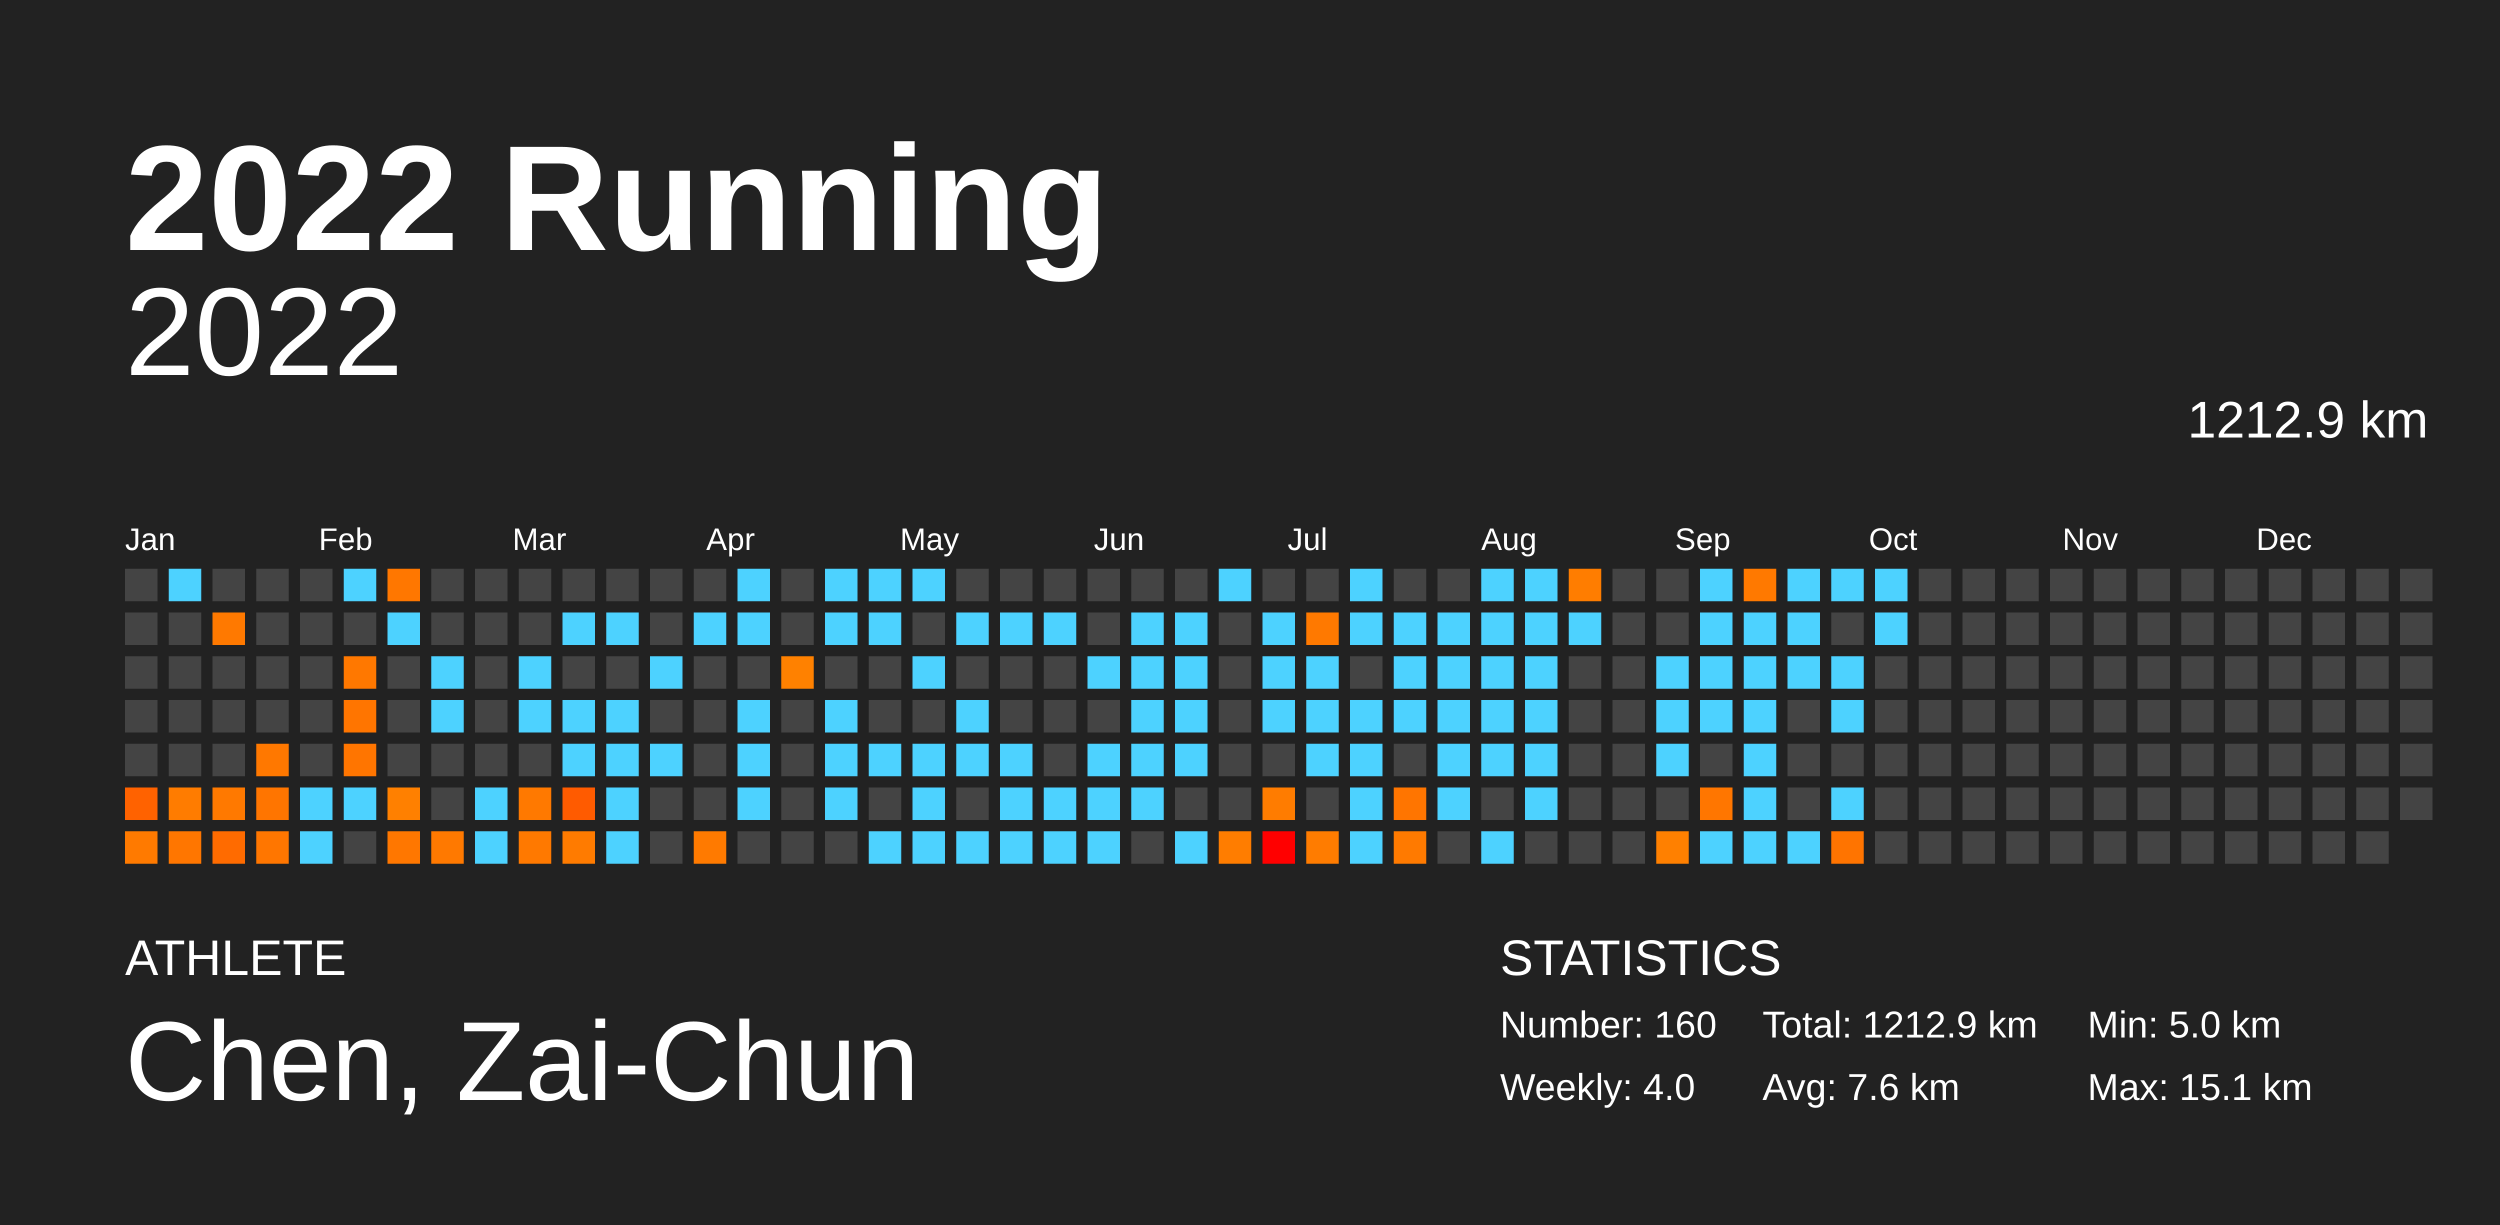
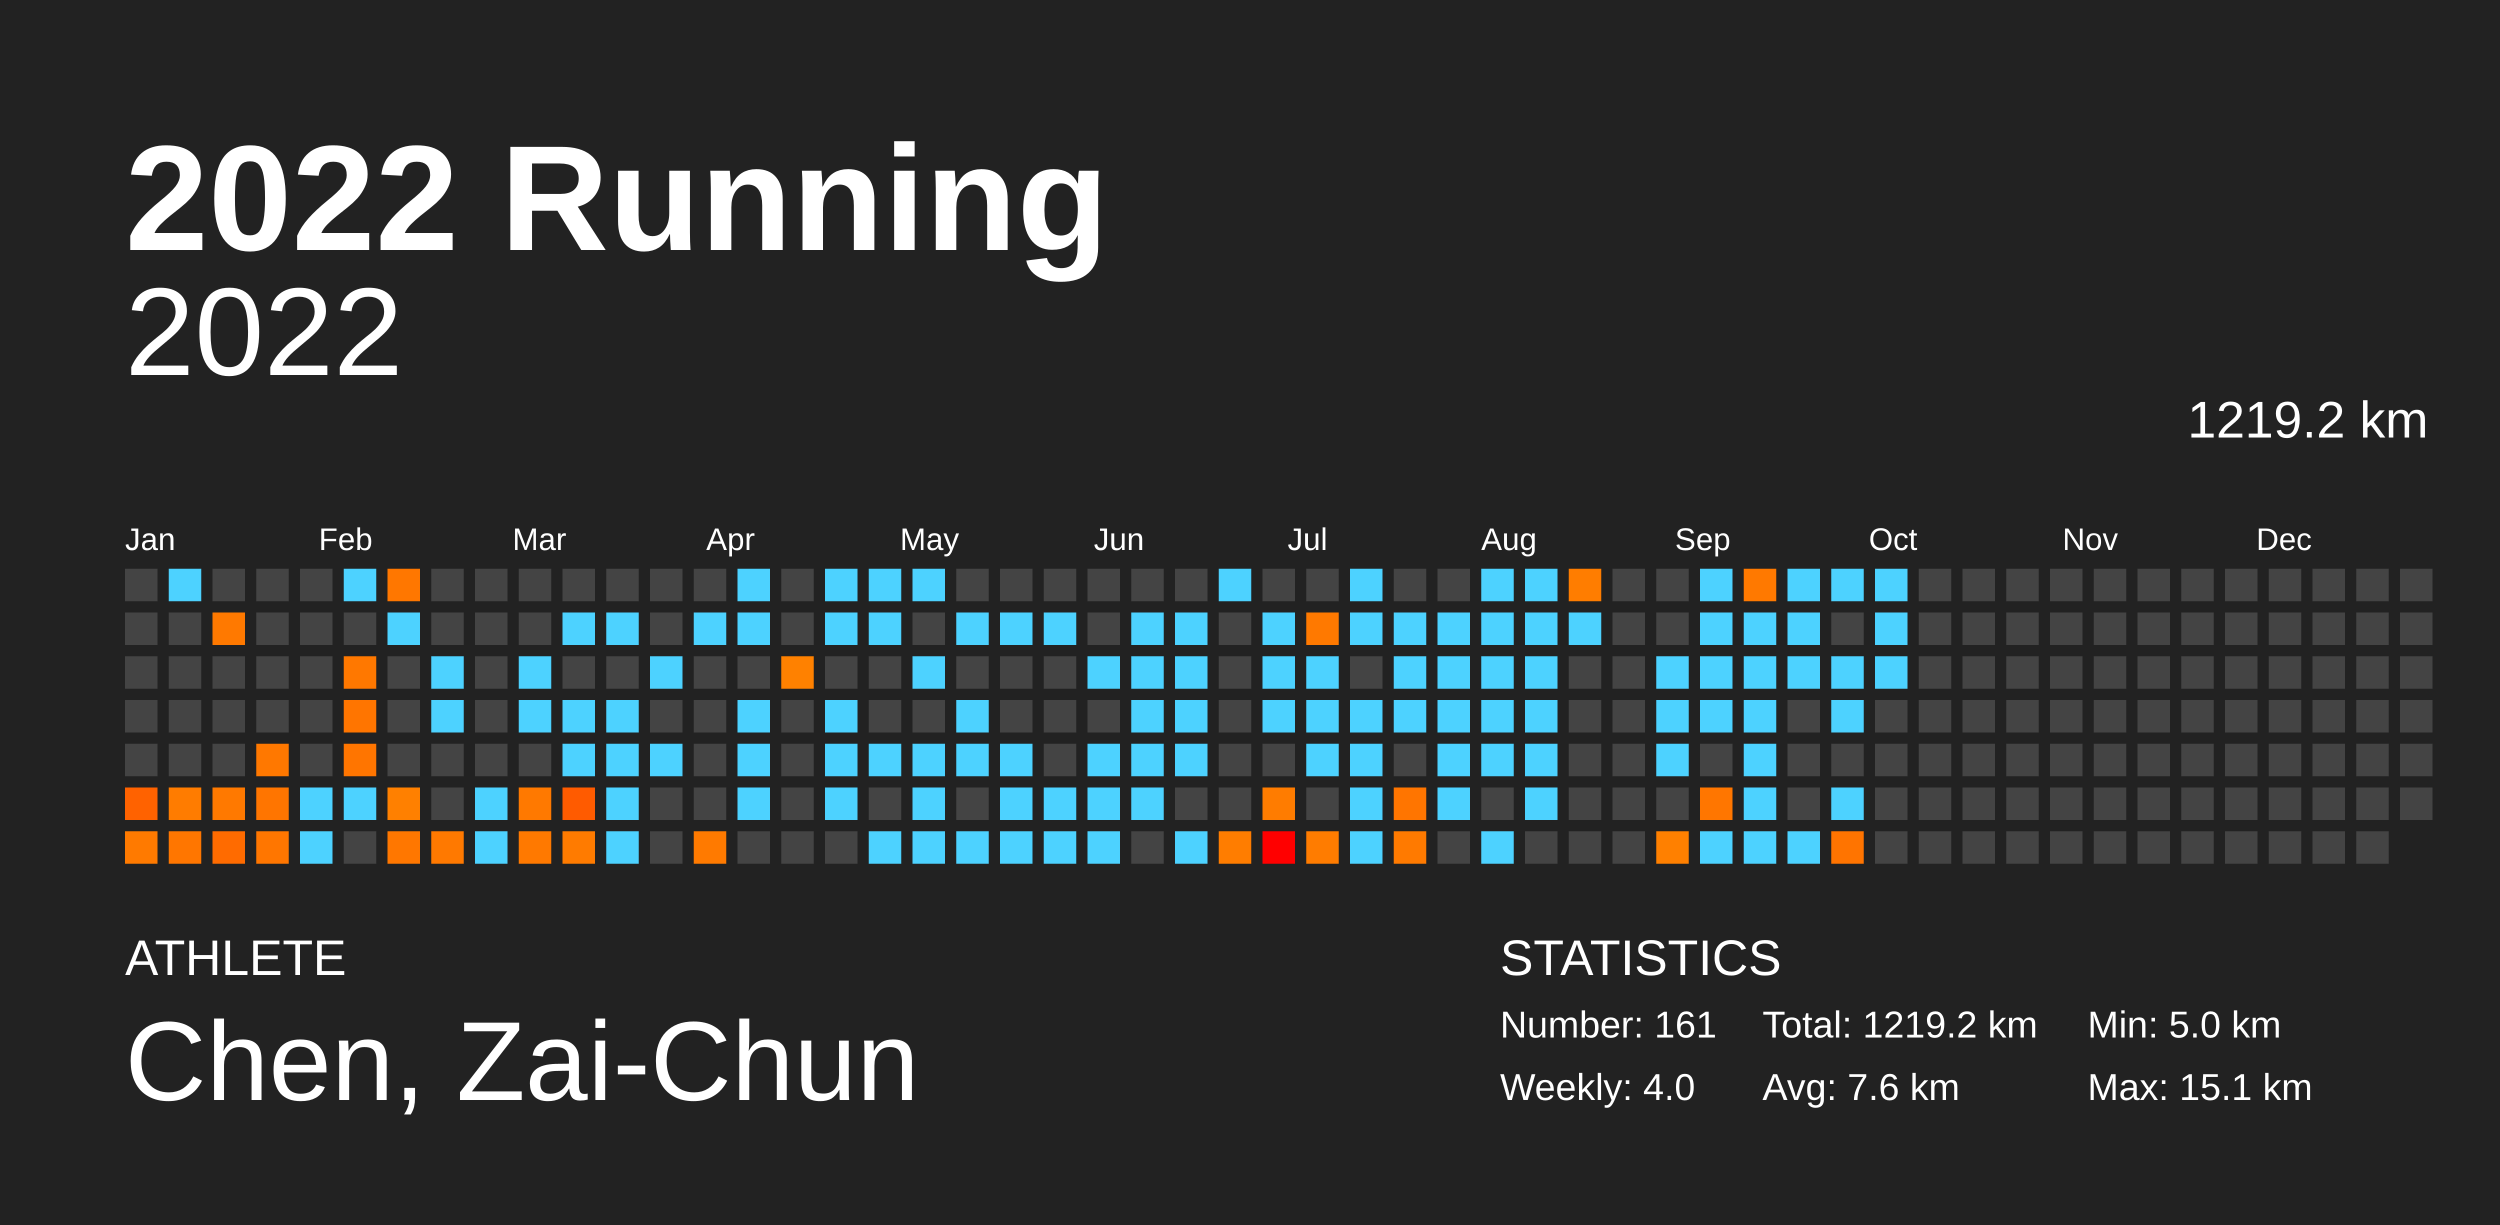
<svg xmlns="http://www.w3.org/2000/svg" baseProfile="full" height="98mm" version="1.1" viewBox="0,0,200,98" width="200mm">
  <defs />
  <rect fill="#222222" height="98" width="200" x="0" y="0" />
  <text fill="#FFFFFF" style="font-size:12px; font-family:Arial; font-weight:bold;" x="10" y="20">2022 Running</text>
  <text fill="#FFFFFF" style="font-size:4px; font-family:Arial" x="10" y="78">ATHLETE</text>
  <text fill="#FFFFFF" style="font-size:9px; font-family:Arial" x="10" y="88">Chen, Zai-Chun</text>
  <text fill="#FFFFFF" style="font-size:4px; font-family:Arial" x="120" y="78">STATISTICS</text>
-   <text fill="#FFFFFF" style="font-size:3px; font-family:Arial" x="120" y="83">Number: 160</text>
+   <text fill="#FFFFFF" style="font-size:3px; font-family:Arial" x="120" y="83">Number: 161</text>
  <text fill="#FFFFFF" style="font-size:3px; font-family:Arial" x="120" y="88">Weekly: 4.0</text>
-   <text fill="#FFFFFF" style="font-size:3px; font-family:Arial" x="141" y="83">Total: 1212.9 km</text>
+   <text fill="#FFFFFF" style="font-size:3px; font-family:Arial" x="141" y="83">Total: 1219.2 km</text>
  <text fill="#FFFFFF" style="font-size:3px; font-family:Arial" x="141" y="88">Avg: 7.6 km</text>
  <text fill="#FFFFFF" style="font-size:3px; font-family:Arial" x="167" y="83">Min: 5.0 km</text>
  <text fill="#FFFFFF" style="font-size:3px; font-family:Arial" x="167" y="88">Max: 15.1 km</text>
  <text alignment-baseline="hanging" fill="#FFFFFF" style="font-size:10.0px; font-family:Arial;" x="10" y="30">2022</text>
-   <text alignment-baseline="hanging" fill="#FFFFFF" style="font-size:4.125px; font-family:Arial;" x="175" y="35">1212.9 km</text>
+   <text alignment-baseline="hanging" fill="#FFFFFF" style="font-size:4.125px; font-family:Arial;" x="175" y="35">1219.2 km</text>
  <text fill="#FFFFFF" style="font-size:2.5px; font-family:Arial" x="10.0" y="44">Jan</text>
  <text fill="#FFFFFF" style="font-size:2.5px; font-family:Arial" x="25.5" y="44">Feb</text>
  <text fill="#FFFFFF" style="font-size:2.5px; font-family:Arial" x="41.0" y="44">Mar</text>
  <text fill="#FFFFFF" style="font-size:2.5px; font-family:Arial" x="56.5" y="44">Apr</text>
  <text fill="#FFFFFF" style="font-size:2.5px; font-family:Arial" x="72.0" y="44">May</text>
  <text fill="#FFFFFF" style="font-size:2.5px; font-family:Arial" x="87.5" y="44">Jun</text>
  <text fill="#FFFFFF" style="font-size:2.5px; font-family:Arial" x="103.0" y="44">Jul</text>
  <text fill="#FFFFFF" style="font-size:2.5px; font-family:Arial" x="118.5" y="44">Aug</text>
  <text fill="#FFFFFF" style="font-size:2.5px; font-family:Arial" x="134.0" y="44">Sep</text>
  <text fill="#FFFFFF" style="font-size:2.5px; font-family:Arial" x="149.5" y="44">Oct</text>
  <text fill="#FFFFFF" style="font-size:2.5px; font-family:Arial" x="165.0" y="44">Nov</text>
  <text fill="#FFFFFF" style="font-size:2.5px; font-family:Arial" x="180.5" y="44">Dec</text>
  <rect fill="#444444" height="2.6" width="2.6" x="10.0" y="45.5" />
  <rect fill="#444444" height="2.6" width="2.6" x="10.0" y="49.0" />
  <rect fill="#444444" height="2.6" width="2.6" x="10.0" y="52.5" />
  <rect fill="#444444" height="2.6" width="2.6" x="10.0" y="56.0" />
  <rect fill="#444444" height="2.6" width="2.6" x="10.0" y="59.5" />
  <rect fill="#ff6200" height="2.6" width="2.6" x="10.0" y="63.0" />
  <rect fill="#ff7a00" height="2.6" width="2.6" x="10.0" y="66.5" />
  <rect fill="#4dd2ff" height="2.6" width="2.6" x="13.5" y="45.5" />
  <rect fill="#444444" height="2.6" width="2.6" x="13.5" y="49.0" />
  <rect fill="#444444" height="2.6" width="2.6" x="13.5" y="52.5" />
  <rect fill="#444444" height="2.6" width="2.6" x="13.5" y="56.0" />
  <rect fill="#444444" height="2.6" width="2.6" x="13.5" y="59.5" />
  <rect fill="#ff7c00" height="2.6" width="2.6" x="13.5" y="63.0" />
  <rect fill="#ff7600" height="2.6" width="2.6" x="13.5" y="66.5" />
  <rect fill="#444444" height="2.6" width="2.6" x="17.0" y="45.5" />
  <rect fill="#ff7900" height="2.6" width="2.6" x="17.0" y="49.0" />
  <rect fill="#444444" height="2.6" width="2.6" x="17.0" y="52.5" />
  <rect fill="#444444" height="2.6" width="2.6" x="17.0" y="56.0" />
  <rect fill="#444444" height="2.6" width="2.6" x="17.0" y="59.5" />
  <rect fill="#ff7900" height="2.6" width="2.6" x="17.0" y="63.0" />
  <rect fill="#ff6b00" height="2.6" width="2.6" x="17.0" y="66.5" />
  <rect fill="#444444" height="2.6" width="2.6" x="20.5" y="45.5" />
  <rect fill="#444444" height="2.6" width="2.6" x="20.5" y="49.0" />
  <rect fill="#444444" height="2.6" width="2.6" x="20.5" y="52.5" />
  <rect fill="#444444" height="2.6" width="2.6" x="20.5" y="56.0" />
  <rect fill="#ff7800" height="2.6" width="2.6" x="20.5" y="59.5" />
  <rect fill="#ff7500" height="2.6" width="2.6" x="20.5" y="63.0" />
  <rect fill="#ff7600" height="2.6" width="2.6" x="20.5" y="66.5" />
  <rect fill="#444444" height="2.6" width="2.6" x="24.0" y="45.5" />
  <rect fill="#444444" height="2.6" width="2.6" x="24.0" y="49.0" />
  <rect fill="#444444" height="2.6" width="2.6" x="24.0" y="52.5" />
  <rect fill="#444444" height="2.6" width="2.6" x="24.0" y="56.0" />
  <rect fill="#444444" height="2.6" width="2.6" x="24.0" y="59.5" />
  <rect fill="#4dd2ff" height="2.6" width="2.6" x="24.0" y="63.0" />
  <rect fill="#4dd2ff" height="2.6" width="2.6" x="24.0" y="66.5" />
  <rect fill="#4dd2ff" height="2.6" width="2.6" x="27.5" y="45.5" />
  <rect fill="#444444" height="2.6" width="2.6" x="27.5" y="49.0" />
  <rect fill="#ff7800" height="2.6" width="2.6" x="27.5" y="52.5" />
  <rect fill="#ff7500" height="2.6" width="2.6" x="27.5" y="56.0" />
  <rect fill="#ff7500" height="2.6" width="2.6" x="27.5" y="59.5" />
  <rect fill="#4dd2ff" height="2.6" width="2.6" x="27.5" y="63.0" />
  <rect fill="#444444" height="2.6" width="2.6" x="27.5" y="66.5" />
  <rect fill="#ff7700" height="2.6" width="2.6" x="31.0" y="45.5" />
  <rect fill="#4dd2ff" height="2.6" width="2.6" x="31.0" y="49.0" />
  <rect fill="#444444" height="2.6" width="2.6" x="31.0" y="52.5" />
  <rect fill="#444444" height="2.6" width="2.6" x="31.0" y="56.0" />
  <rect fill="#444444" height="2.6" width="2.6" x="31.0" y="59.5" />
  <rect fill="#ff8000" height="2.6" width="2.6" x="31.0" y="63.0" />
  <rect fill="#ff7700" height="2.6" width="2.6" x="31.0" y="66.5" />
  <rect fill="#444444" height="2.6" width="2.6" x="34.5" y="45.5" />
  <rect fill="#444444" height="2.6" width="2.6" x="34.5" y="49.0" />
  <rect fill="#4dd2ff" height="2.6" width="2.6" x="34.5" y="52.5" />
  <rect fill="#4dd2ff" height="2.6" width="2.6" x="34.5" y="56.0" />
  <rect fill="#444444" height="2.6" width="2.6" x="34.5" y="59.5" />
  <rect fill="#444444" height="2.6" width="2.6" x="34.5" y="63.0" />
  <rect fill="#ff7900" height="2.6" width="2.6" x="34.5" y="66.5" />
  <rect fill="#444444" height="2.6" width="2.6" x="38.0" y="45.5" />
  <rect fill="#444444" height="2.6" width="2.6" x="38.0" y="49.0" />
  <rect fill="#444444" height="2.6" width="2.6" x="38.0" y="52.5" />
  <rect fill="#444444" height="2.6" width="2.6" x="38.0" y="56.0" />
  <rect fill="#444444" height="2.6" width="2.6" x="38.0" y="59.5" />
  <rect fill="#4dd2ff" height="2.6" width="2.6" x="38.0" y="63.0" />
  <rect fill="#4dd2ff" height="2.6" width="2.6" x="38.0" y="66.5" />
  <rect fill="#444444" height="2.6" width="2.6" x="41.5" y="45.5" />
  <rect fill="#444444" height="2.6" width="2.6" x="41.5" y="49.0" />
  <rect fill="#4dd2ff" height="2.6" width="2.6" x="41.5" y="52.5" />
  <rect fill="#4dd2ff" height="2.6" width="2.6" x="41.5" y="56.0" />
  <rect fill="#444444" height="2.6" width="2.6" x="41.5" y="59.5" />
  <rect fill="#ff7900" height="2.6" width="2.6" x="41.5" y="63.0" />
  <rect fill="#ff7900" height="2.6" width="2.6" x="41.5" y="66.5" />
  <rect fill="#444444" height="2.6" width="2.6" x="45.0" y="45.5" />
  <rect fill="#4dd2ff" height="2.6" width="2.6" x="45.0" y="49.0" />
  <rect fill="#444444" height="2.6" width="2.6" x="45.0" y="52.5" />
  <rect fill="#4dd2ff" height="2.6" width="2.6" x="45.0" y="56.0" />
  <rect fill="#4dd2ff" height="2.6" width="2.6" x="45.0" y="59.5" />
  <rect fill="#ff5b00" height="2.6" width="2.6" x="45.0" y="63.0" />
  <rect fill="#ff7b00" height="2.6" width="2.6" x="45.0" y="66.5" />
  <rect fill="#444444" height="2.6" width="2.6" x="48.5" y="45.5" />
  <rect fill="#4dd2ff" height="2.6" width="2.6" x="48.5" y="49.0" />
  <rect fill="#444444" height="2.6" width="2.6" x="48.5" y="52.5" />
  <rect fill="#4dd2ff" height="2.6" width="2.6" x="48.5" y="56.0" />
  <rect fill="#4dd2ff" height="2.6" width="2.6" x="48.5" y="59.5" />
  <rect fill="#4dd2ff" height="2.6" width="2.6" x="48.5" y="63.0" />
  <rect fill="#4dd2ff" height="2.6" width="2.6" x="48.5" y="66.5" />
  <rect fill="#444444" height="2.6" width="2.6" x="52.0" y="45.5" />
  <rect fill="#444444" height="2.6" width="2.6" x="52.0" y="49.0" />
  <rect fill="#4dd2ff" height="2.6" width="2.6" x="52.0" y="52.5" />
  <rect fill="#444444" height="2.6" width="2.6" x="52.0" y="56.0" />
  <rect fill="#4dd2ff" height="2.6" width="2.6" x="52.0" y="59.5" />
  <rect fill="#444444" height="2.6" width="2.6" x="52.0" y="63.0" />
  <rect fill="#444444" height="2.6" width="2.6" x="52.0" y="66.5" />
  <rect fill="#444444" height="2.6" width="2.6" x="55.5" y="45.5" />
  <rect fill="#4dd2ff" height="2.6" width="2.6" x="55.5" y="49.0" />
  <rect fill="#444444" height="2.6" width="2.6" x="55.5" y="52.5" />
  <rect fill="#444444" height="2.6" width="2.6" x="55.5" y="56.0" />
  <rect fill="#444444" height="2.6" width="2.6" x="55.5" y="59.5" />
  <rect fill="#444444" height="2.6" width="2.6" x="55.5" y="63.0" />
  <rect fill="#ff7a00" height="2.6" width="2.6" x="55.5" y="66.5" />
  <rect fill="#4dd2ff" height="2.6" width="2.6" x="59.0" y="45.5" />
  <rect fill="#4dd2ff" height="2.6" width="2.6" x="59.0" y="49.0" />
  <rect fill="#444444" height="2.6" width="2.6" x="59.0" y="52.5" />
  <rect fill="#4dd2ff" height="2.6" width="2.6" x="59.0" y="56.0" />
  <rect fill="#4dd2ff" height="2.6" width="2.6" x="59.0" y="59.5" />
  <rect fill="#4dd2ff" height="2.6" width="2.6" x="59.0" y="63.0" />
  <rect fill="#444444" height="2.6" width="2.6" x="59.0" y="66.5" />
  <rect fill="#444444" height="2.6" width="2.6" x="62.5" y="45.5" />
  <rect fill="#444444" height="2.6" width="2.6" x="62.5" y="49.0" />
  <rect fill="#ff8100" height="2.6" width="2.6" x="62.5" y="52.5" />
  <rect fill="#444444" height="2.6" width="2.6" x="62.5" y="56.0" />
  <rect fill="#444444" height="2.6" width="2.6" x="62.5" y="59.5" />
  <rect fill="#444444" height="2.6" width="2.6" x="62.5" y="63.0" />
  <rect fill="#444444" height="2.6" width="2.6" x="62.5" y="66.5" />
  <rect fill="#4dd2ff" height="2.6" width="2.6" x="66.0" y="45.5" />
  <rect fill="#4dd2ff" height="2.6" width="2.6" x="66.0" y="49.0" />
  <rect fill="#444444" height="2.6" width="2.6" x="66.0" y="52.5" />
  <rect fill="#4dd2ff" height="2.6" width="2.6" x="66.0" y="56.0" />
  <rect fill="#4dd2ff" height="2.6" width="2.6" x="66.0" y="59.5" />
  <rect fill="#4dd2ff" height="2.6" width="2.6" x="66.0" y="63.0" />
  <rect fill="#444444" height="2.6" width="2.6" x="66.0" y="66.5" />
  <rect fill="#4dd2ff" height="2.6" width="2.6" x="69.5" y="45.5" />
  <rect fill="#4dd2ff" height="2.6" width="2.6" x="69.5" y="49.0" />
  <rect fill="#444444" height="2.6" width="2.6" x="69.5" y="52.5" />
  <rect fill="#444444" height="2.6" width="2.6" x="69.5" y="56.0" />
  <rect fill="#4dd2ff" height="2.6" width="2.6" x="69.5" y="59.5" />
  <rect fill="#444444" height="2.6" width="2.6" x="69.5" y="63.0" />
  <rect fill="#4dd2ff" height="2.6" width="2.6" x="69.5" y="66.5" />
  <rect fill="#4dd2ff" height="2.6" width="2.6" x="73.0" y="45.5" />
  <rect fill="#444444" height="2.6" width="2.6" x="73.0" y="49.0" />
  <rect fill="#4dd2ff" height="2.6" width="2.6" x="73.0" y="52.5" />
  <rect fill="#444444" height="2.6" width="2.6" x="73.0" y="56.0" />
  <rect fill="#4dd2ff" height="2.6" width="2.6" x="73.0" y="59.5" />
  <rect fill="#4dd2ff" height="2.6" width="2.6" x="73.0" y="63.0" />
  <rect fill="#4dd2ff" height="2.6" width="2.6" x="73.0" y="66.5" />
  <rect fill="#444444" height="2.6" width="2.6" x="76.5" y="45.5" />
  <rect fill="#4dd2ff" height="2.6" width="2.6" x="76.5" y="49.0" />
  <rect fill="#444444" height="2.6" width="2.6" x="76.5" y="52.5" />
  <rect fill="#4dd2ff" height="2.6" width="2.6" x="76.5" y="56.0" />
  <rect fill="#4dd2ff" height="2.6" width="2.6" x="76.5" y="59.5" />
  <rect fill="#444444" height="2.6" width="2.6" x="76.5" y="63.0" />
  <rect fill="#4dd2ff" height="2.6" width="2.6" x="76.5" y="66.5" />
  <rect fill="#444444" height="2.6" width="2.6" x="80.0" y="45.5" />
  <rect fill="#4dd2ff" height="2.6" width="2.6" x="80.0" y="49.0" />
  <rect fill="#444444" height="2.6" width="2.6" x="80.0" y="52.5" />
  <rect fill="#444444" height="2.6" width="2.6" x="80.0" y="56.0" />
  <rect fill="#4dd2ff" height="2.6" width="2.6" x="80.0" y="59.5" />
  <rect fill="#4dd2ff" height="2.6" width="2.6" x="80.0" y="63.0" />
  <rect fill="#4dd2ff" height="2.6" width="2.6" x="80.0" y="66.5" />
  <rect fill="#444444" height="2.6" width="2.6" x="83.5" y="45.5" />
  <rect fill="#4dd2ff" height="2.6" width="2.6" x="83.5" y="49.0" />
  <rect fill="#444444" height="2.6" width="2.6" x="83.5" y="52.5" />
  <rect fill="#444444" height="2.6" width="2.6" x="83.5" y="56.0" />
  <rect fill="#444444" height="2.6" width="2.6" x="83.5" y="59.5" />
  <rect fill="#4dd2ff" height="2.6" width="2.6" x="83.5" y="63.0" />
  <rect fill="#4dd2ff" height="2.6" width="2.6" x="83.5" y="66.5" />
  <rect fill="#444444" height="2.6" width="2.6" x="87.0" y="45.5" />
  <rect fill="#444444" height="2.6" width="2.6" x="87.0" y="49.0" />
  <rect fill="#4dd2ff" height="2.6" width="2.6" x="87.0" y="52.5" />
  <rect fill="#444444" height="2.6" width="2.6" x="87.0" y="56.0" />
  <rect fill="#4dd2ff" height="2.6" width="2.6" x="87.0" y="59.5" />
  <rect fill="#4dd2ff" height="2.6" width="2.6" x="87.0" y="63.0" />
  <rect fill="#4dd2ff" height="2.6" width="2.6" x="87.0" y="66.5" />
  <rect fill="#444444" height="2.6" width="2.6" x="90.5" y="45.5" />
  <rect fill="#4dd2ff" height="2.6" width="2.6" x="90.5" y="49.0" />
  <rect fill="#4dd2ff" height="2.6" width="2.6" x="90.5" y="52.5" />
  <rect fill="#4dd2ff" height="2.6" width="2.6" x="90.5" y="56.0" />
  <rect fill="#4dd2ff" height="2.6" width="2.6" x="90.5" y="59.5" />
  <rect fill="#4dd2ff" height="2.6" width="2.6" x="90.5" y="63.0" />
  <rect fill="#444444" height="2.6" width="2.6" x="90.5" y="66.5" />
  <rect fill="#444444" height="2.6" width="2.6" x="94.0" y="45.5" />
  <rect fill="#4dd2ff" height="2.6" width="2.6" x="94.0" y="49.0" />
  <rect fill="#4dd2ff" height="2.6" width="2.6" x="94.0" y="52.5" />
  <rect fill="#4dd2ff" height="2.6" width="2.6" x="94.0" y="56.0" />
  <rect fill="#4dd2ff" height="2.6" width="2.6" x="94.0" y="59.5" />
  <rect fill="#444444" height="2.6" width="2.6" x="94.0" y="63.0" />
  <rect fill="#4dd2ff" height="2.6" width="2.6" x="94.0" y="66.5" />
  <rect fill="#4dd2ff" height="2.6" width="2.6" x="97.5" y="45.5" />
  <rect fill="#444444" height="2.6" width="2.6" x="97.5" y="49.0" />
  <rect fill="#444444" height="2.6" width="2.6" x="97.5" y="52.5" />
  <rect fill="#444444" height="2.6" width="2.6" x="97.5" y="56.0" />
  <rect fill="#444444" height="2.6" width="2.6" x="97.5" y="59.5" />
  <rect fill="#444444" height="2.6" width="2.6" x="97.5" y="63.0" />
  <rect fill="#ff7d00" height="2.6" width="2.6" x="97.5" y="66.5" />
  <rect fill="#444444" height="2.6" width="2.6" x="101.0" y="45.5" />
  <rect fill="#4dd2ff" height="2.6" width="2.6" x="101.0" y="49.0" />
  <rect fill="#4dd2ff" height="2.6" width="2.6" x="101.0" y="52.5" />
  <rect fill="#4dd2ff" height="2.6" width="2.6" x="101.0" y="56.0" />
  <rect fill="#444444" height="2.6" width="2.6" x="101.0" y="59.5" />
  <rect fill="#ff7c00" height="2.6" width="2.6" x="101.0" y="63.0" />
  <rect fill="#ff0000" height="2.6" width="2.6" x="101.0" y="66.5" />
  <rect fill="#444444" height="2.6" width="2.6" x="104.5" y="45.5" />
  <rect fill="#ff7900" height="2.6" width="2.6" x="104.5" y="49.0" />
  <rect fill="#4dd2ff" height="2.6" width="2.6" x="104.5" y="52.5" />
  <rect fill="#4dd2ff" height="2.6" width="2.6" x="104.5" y="56.0" />
  <rect fill="#4dd2ff" height="2.6" width="2.6" x="104.5" y="59.5" />
  <rect fill="#444444" height="2.6" width="2.6" x="104.5" y="63.0" />
  <rect fill="#ff7c00" height="2.6" width="2.6" x="104.5" y="66.5" />
  <rect fill="#4dd2ff" height="2.6" width="2.6" x="108.0" y="45.5" />
  <rect fill="#4dd2ff" height="2.6" width="2.6" x="108.0" y="49.0" />
  <rect fill="#444444" height="2.6" width="2.6" x="108.0" y="52.5" />
  <rect fill="#4dd2ff" height="2.6" width="2.6" x="108.0" y="56.0" />
  <rect fill="#4dd2ff" height="2.6" width="2.6" x="108.0" y="59.5" />
  <rect fill="#4dd2ff" height="2.6" width="2.6" x="108.0" y="63.0" />
  <rect fill="#4dd2ff" height="2.6" width="2.6" x="108.0" y="66.5" />
  <rect fill="#444444" height="2.6" width="2.6" x="111.5" y="45.5" />
  <rect fill="#4dd2ff" height="2.6" width="2.6" x="111.5" y="49.0" />
  <rect fill="#4dd2ff" height="2.6" width="2.6" x="111.5" y="52.5" />
  <rect fill="#4dd2ff" height="2.6" width="2.6" x="111.5" y="56.0" />
  <rect fill="#444444" height="2.6" width="2.6" x="111.5" y="59.5" />
  <rect fill="#ff7500" height="2.6" width="2.6" x="111.5" y="63.0" />
  <rect fill="#ff7a00" height="2.6" width="2.6" x="111.5" y="66.5" />
  <rect fill="#444444" height="2.6" width="2.6" x="115.0" y="45.5" />
  <rect fill="#4dd2ff" height="2.6" width="2.6" x="115.0" y="49.0" />
  <rect fill="#4dd2ff" height="2.6" width="2.6" x="115.0" y="52.5" />
  <rect fill="#4dd2ff" height="2.6" width="2.6" x="115.0" y="56.0" />
  <rect fill="#4dd2ff" height="2.6" width="2.6" x="115.0" y="59.5" />
  <rect fill="#4dd2ff" height="2.6" width="2.6" x="115.0" y="63.0" />
  <rect fill="#444444" height="2.6" width="2.6" x="115.0" y="66.5" />
  <rect fill="#4dd2ff" height="2.6" width="2.6" x="118.5" y="45.5" />
  <rect fill="#4dd2ff" height="2.6" width="2.6" x="118.5" y="49.0" />
  <rect fill="#4dd2ff" height="2.6" width="2.6" x="118.5" y="52.5" />
  <rect fill="#4dd2ff" height="2.6" width="2.6" x="118.5" y="56.0" />
  <rect fill="#4dd2ff" height="2.6" width="2.6" x="118.5" y="59.5" />
  <rect fill="#444444" height="2.6" width="2.6" x="118.5" y="63.0" />
  <rect fill="#4dd2ff" height="2.6" width="2.6" x="118.5" y="66.5" />
  <rect fill="#4dd2ff" height="2.6" width="2.6" x="122.0" y="45.5" />
  <rect fill="#4dd2ff" height="2.6" width="2.6" x="122.0" y="49.0" />
  <rect fill="#4dd2ff" height="2.6" width="2.6" x="122.0" y="52.5" />
  <rect fill="#4dd2ff" height="2.6" width="2.6" x="122.0" y="56.0" />
  <rect fill="#4dd2ff" height="2.6" width="2.6" x="122.0" y="59.5" />
  <rect fill="#4dd2ff" height="2.6" width="2.6" x="122.0" y="63.0" />
  <rect fill="#444444" height="2.6" width="2.6" x="122.0" y="66.5" />
  <rect fill="#ff7d00" height="2.6" width="2.6" x="125.5" y="45.5" />
  <rect fill="#4dd2ff" height="2.6" width="2.6" x="125.5" y="49.0" />
  <rect fill="#444444" height="2.6" width="2.6" x="125.5" y="52.5" />
  <rect fill="#444444" height="2.6" width="2.6" x="125.5" y="56.0" />
  <rect fill="#444444" height="2.6" width="2.6" x="125.5" y="59.5" />
  <rect fill="#444444" height="2.6" width="2.6" x="125.5" y="63.0" />
  <rect fill="#444444" height="2.6" width="2.6" x="125.5" y="66.5" />
  <rect fill="#444444" height="2.6" width="2.6" x="129.0" y="45.5" />
  <rect fill="#444444" height="2.6" width="2.6" x="129.0" y="49.0" />
  <rect fill="#444444" height="2.6" width="2.6" x="129.0" y="52.5" />
  <rect fill="#444444" height="2.6" width="2.6" x="129.0" y="56.0" />
  <rect fill="#444444" height="2.6" width="2.6" x="129.0" y="59.5" />
  <rect fill="#444444" height="2.6" width="2.6" x="129.0" y="63.0" />
  <rect fill="#444444" height="2.6" width="2.6" x="129.0" y="66.5" />
  <rect fill="#444444" height="2.6" width="2.6" x="132.5" y="45.5" />
  <rect fill="#444444" height="2.6" width="2.6" x="132.5" y="49.0" />
  <rect fill="#4dd2ff" height="2.6" width="2.6" x="132.5" y="52.5" />
  <rect fill="#4dd2ff" height="2.6" width="2.6" x="132.5" y="56.0" />
  <rect fill="#4dd2ff" height="2.6" width="2.6" x="132.5" y="59.5" />
  <rect fill="#444444" height="2.6" width="2.6" x="132.5" y="63.0" />
  <rect fill="#ff8000" height="2.6" width="2.6" x="132.5" y="66.5" />
  <rect fill="#4dd2ff" height="2.6" width="2.6" x="136.0" y="45.5" />
  <rect fill="#4dd2ff" height="2.6" width="2.6" x="136.0" y="49.0" />
  <rect fill="#4dd2ff" height="2.6" width="2.6" x="136.0" y="52.5" />
  <rect fill="#4dd2ff" height="2.6" width="2.6" x="136.0" y="56.0" />
  <rect fill="#444444" height="2.6" width="2.6" x="136.0" y="59.5" />
  <rect fill="#ff7600" height="2.6" width="2.6" x="136.0" y="63.0" />
  <rect fill="#4dd2ff" height="2.6" width="2.6" x="136.0" y="66.5" />
  <rect fill="#ff7900" height="2.6" width="2.6" x="139.5" y="45.5" />
  <rect fill="#4dd2ff" height="2.6" width="2.6" x="139.5" y="49.0" />
  <rect fill="#4dd2ff" height="2.6" width="2.6" x="139.5" y="52.5" />
  <rect fill="#4dd2ff" height="2.6" width="2.6" x="139.5" y="56.0" />
  <rect fill="#4dd2ff" height="2.6" width="2.6" x="139.5" y="59.5" />
  <rect fill="#4dd2ff" height="2.6" width="2.6" x="139.5" y="63.0" />
  <rect fill="#4dd2ff" height="2.6" width="2.6" x="139.5" y="66.5" />
  <rect fill="#4dd2ff" height="2.6" width="2.6" x="143.0" y="45.5" />
  <rect fill="#4dd2ff" height="2.6" width="2.6" x="143.0" y="49.0" />
  <rect fill="#4dd2ff" height="2.6" width="2.6" x="143.0" y="52.5" />
  <rect fill="#444444" height="2.6" width="2.6" x="143.0" y="56.0" />
  <rect fill="#444444" height="2.6" width="2.6" x="143.0" y="59.5" />
  <rect fill="#444444" height="2.6" width="2.6" x="143.0" y="63.0" />
  <rect fill="#4dd2ff" height="2.6" width="2.6" x="143.0" y="66.5" />
  <rect fill="#4dd2ff" height="2.6" width="2.6" x="146.5" y="45.5" />
  <rect fill="#444444" height="2.6" width="2.6" x="146.5" y="49.0" />
  <rect fill="#4dd2ff" height="2.6" width="2.6" x="146.5" y="52.5" />
  <rect fill="#4dd2ff" height="2.6" width="2.6" x="146.5" y="56.0" />
  <rect fill="#444444" height="2.6" width="2.6" x="146.5" y="59.5" />
  <rect fill="#4dd2ff" height="2.6" width="2.6" x="146.5" y="63.0" />
  <rect fill="#ff7400" height="2.6" width="2.6" x="146.5" y="66.5" />
  <rect fill="#4dd2ff" height="2.6" width="2.6" x="150.0" y="45.5" />
  <rect fill="#4dd2ff" height="2.6" width="2.6" x="150.0" y="49.0" />
-   <rect fill="#444444" height="2.6" width="2.6" x="150.0" y="52.5" />
+   <rect fill="#4dd2ff" height="2.6" width="2.6" x="150.0" y="52.5" />
  <rect fill="#444444" height="2.6" width="2.6" x="150.0" y="56.0" />
  <rect fill="#444444" height="2.6" width="2.6" x="150.0" y="59.5" />
  <rect fill="#444444" height="2.6" width="2.6" x="150.0" y="63.0" />
  <rect fill="#444444" height="2.6" width="2.6" x="150.0" y="66.5" />
  <rect fill="#444444" height="2.6" width="2.6" x="153.5" y="45.5" />
  <rect fill="#444444" height="2.6" width="2.6" x="153.5" y="49.0" />
  <rect fill="#444444" height="2.6" width="2.6" x="153.5" y="52.5" />
  <rect fill="#444444" height="2.6" width="2.6" x="153.5" y="56.0" />
  <rect fill="#444444" height="2.6" width="2.6" x="153.5" y="59.5" />
  <rect fill="#444444" height="2.6" width="2.6" x="153.5" y="63.0" />
  <rect fill="#444444" height="2.6" width="2.6" x="153.5" y="66.5" />
  <rect fill="#444444" height="2.6" width="2.6" x="157.0" y="45.5" />
  <rect fill="#444444" height="2.6" width="2.6" x="157.0" y="49.0" />
  <rect fill="#444444" height="2.6" width="2.6" x="157.0" y="52.5" />
  <rect fill="#444444" height="2.6" width="2.6" x="157.0" y="56.0" />
  <rect fill="#444444" height="2.6" width="2.6" x="157.0" y="59.5" />
  <rect fill="#444444" height="2.6" width="2.6" x="157.0" y="63.0" />
  <rect fill="#444444" height="2.6" width="2.6" x="157.0" y="66.5" />
  <rect fill="#444444" height="2.6" width="2.6" x="160.5" y="45.5" />
  <rect fill="#444444" height="2.6" width="2.6" x="160.5" y="49.0" />
  <rect fill="#444444" height="2.6" width="2.6" x="160.5" y="52.5" />
  <rect fill="#444444" height="2.6" width="2.6" x="160.5" y="56.0" />
  <rect fill="#444444" height="2.6" width="2.6" x="160.5" y="59.5" />
  <rect fill="#444444" height="2.6" width="2.6" x="160.5" y="63.0" />
  <rect fill="#444444" height="2.6" width="2.6" x="160.5" y="66.5" />
  <rect fill="#444444" height="2.6" width="2.6" x="164.0" y="45.5" />
  <rect fill="#444444" height="2.6" width="2.6" x="164.0" y="49.0" />
  <rect fill="#444444" height="2.6" width="2.6" x="164.0" y="52.5" />
  <rect fill="#444444" height="2.6" width="2.6" x="164.0" y="56.0" />
  <rect fill="#444444" height="2.6" width="2.6" x="164.0" y="59.5" />
  <rect fill="#444444" height="2.6" width="2.6" x="164.0" y="63.0" />
  <rect fill="#444444" height="2.6" width="2.6" x="164.0" y="66.5" />
  <rect fill="#444444" height="2.6" width="2.6" x="167.5" y="45.5" />
  <rect fill="#444444" height="2.6" width="2.6" x="167.5" y="49.0" />
  <rect fill="#444444" height="2.6" width="2.6" x="167.5" y="52.5" />
  <rect fill="#444444" height="2.6" width="2.6" x="167.5" y="56.0" />
  <rect fill="#444444" height="2.6" width="2.6" x="167.5" y="59.5" />
  <rect fill="#444444" height="2.6" width="2.6" x="167.5" y="63.0" />
  <rect fill="#444444" height="2.6" width="2.6" x="167.5" y="66.5" />
  <rect fill="#444444" height="2.6" width="2.6" x="171.0" y="45.5" />
  <rect fill="#444444" height="2.6" width="2.6" x="171.0" y="49.0" />
  <rect fill="#444444" height="2.6" width="2.6" x="171.0" y="52.5" />
  <rect fill="#444444" height="2.6" width="2.6" x="171.0" y="56.0" />
  <rect fill="#444444" height="2.6" width="2.6" x="171.0" y="59.5" />
  <rect fill="#444444" height="2.6" width="2.6" x="171.0" y="63.0" />
  <rect fill="#444444" height="2.6" width="2.6" x="171.0" y="66.5" />
  <rect fill="#444444" height="2.6" width="2.6" x="174.5" y="45.5" />
  <rect fill="#444444" height="2.6" width="2.6" x="174.5" y="49.0" />
  <rect fill="#444444" height="2.6" width="2.6" x="174.5" y="52.5" />
  <rect fill="#444444" height="2.6" width="2.6" x="174.5" y="56.0" />
  <rect fill="#444444" height="2.6" width="2.6" x="174.5" y="59.5" />
  <rect fill="#444444" height="2.6" width="2.6" x="174.5" y="63.0" />
  <rect fill="#444444" height="2.6" width="2.6" x="174.5" y="66.5" />
  <rect fill="#444444" height="2.6" width="2.6" x="178.0" y="45.5" />
  <rect fill="#444444" height="2.6" width="2.6" x="178.0" y="49.0" />
  <rect fill="#444444" height="2.6" width="2.6" x="178.0" y="52.5" />
  <rect fill="#444444" height="2.6" width="2.6" x="178.0" y="56.0" />
  <rect fill="#444444" height="2.6" width="2.6" x="178.0" y="59.5" />
  <rect fill="#444444" height="2.6" width="2.6" x="178.0" y="63.0" />
  <rect fill="#444444" height="2.6" width="2.6" x="178.0" y="66.5" />
  <rect fill="#444444" height="2.6" width="2.6" x="181.5" y="45.5" />
  <rect fill="#444444" height="2.6" width="2.6" x="181.5" y="49.0" />
  <rect fill="#444444" height="2.6" width="2.6" x="181.5" y="52.5" />
  <rect fill="#444444" height="2.6" width="2.6" x="181.5" y="56.0" />
  <rect fill="#444444" height="2.6" width="2.6" x="181.5" y="59.5" />
  <rect fill="#444444" height="2.6" width="2.6" x="181.5" y="63.0" />
  <rect fill="#444444" height="2.6" width="2.6" x="181.5" y="66.5" />
  <rect fill="#444444" height="2.6" width="2.6" x="185.0" y="45.5" />
  <rect fill="#444444" height="2.6" width="2.6" x="185.0" y="49.0" />
  <rect fill="#444444" height="2.6" width="2.6" x="185.0" y="52.5" />
  <rect fill="#444444" height="2.6" width="2.6" x="185.0" y="56.0" />
  <rect fill="#444444" height="2.6" width="2.6" x="185.0" y="59.5" />
  <rect fill="#444444" height="2.6" width="2.6" x="185.0" y="63.0" />
  <rect fill="#444444" height="2.6" width="2.6" x="185.0" y="66.5" />
  <rect fill="#444444" height="2.6" width="2.6" x="188.5" y="45.5" />
  <rect fill="#444444" height="2.6" width="2.6" x="188.5" y="49.0" />
  <rect fill="#444444" height="2.6" width="2.6" x="188.5" y="52.5" />
  <rect fill="#444444" height="2.6" width="2.6" x="188.5" y="56.0" />
  <rect fill="#444444" height="2.6" width="2.6" x="188.5" y="59.5" />
  <rect fill="#444444" height="2.6" width="2.6" x="188.5" y="63.0" />
  <rect fill="#444444" height="2.6" width="2.6" x="188.5" y="66.5" />
  <rect fill="#444444" height="2.6" width="2.6" x="192.0" y="45.5" />
  <rect fill="#444444" height="2.6" width="2.6" x="192.0" y="49.0" />
  <rect fill="#444444" height="2.6" width="2.6" x="192.0" y="52.5" />
  <rect fill="#444444" height="2.6" width="2.6" x="192.0" y="56.0" />
  <rect fill="#444444" height="2.6" width="2.6" x="192.0" y="59.5" />
  <rect fill="#444444" height="2.6" width="2.6" x="192.0" y="63.0" />
</svg>
